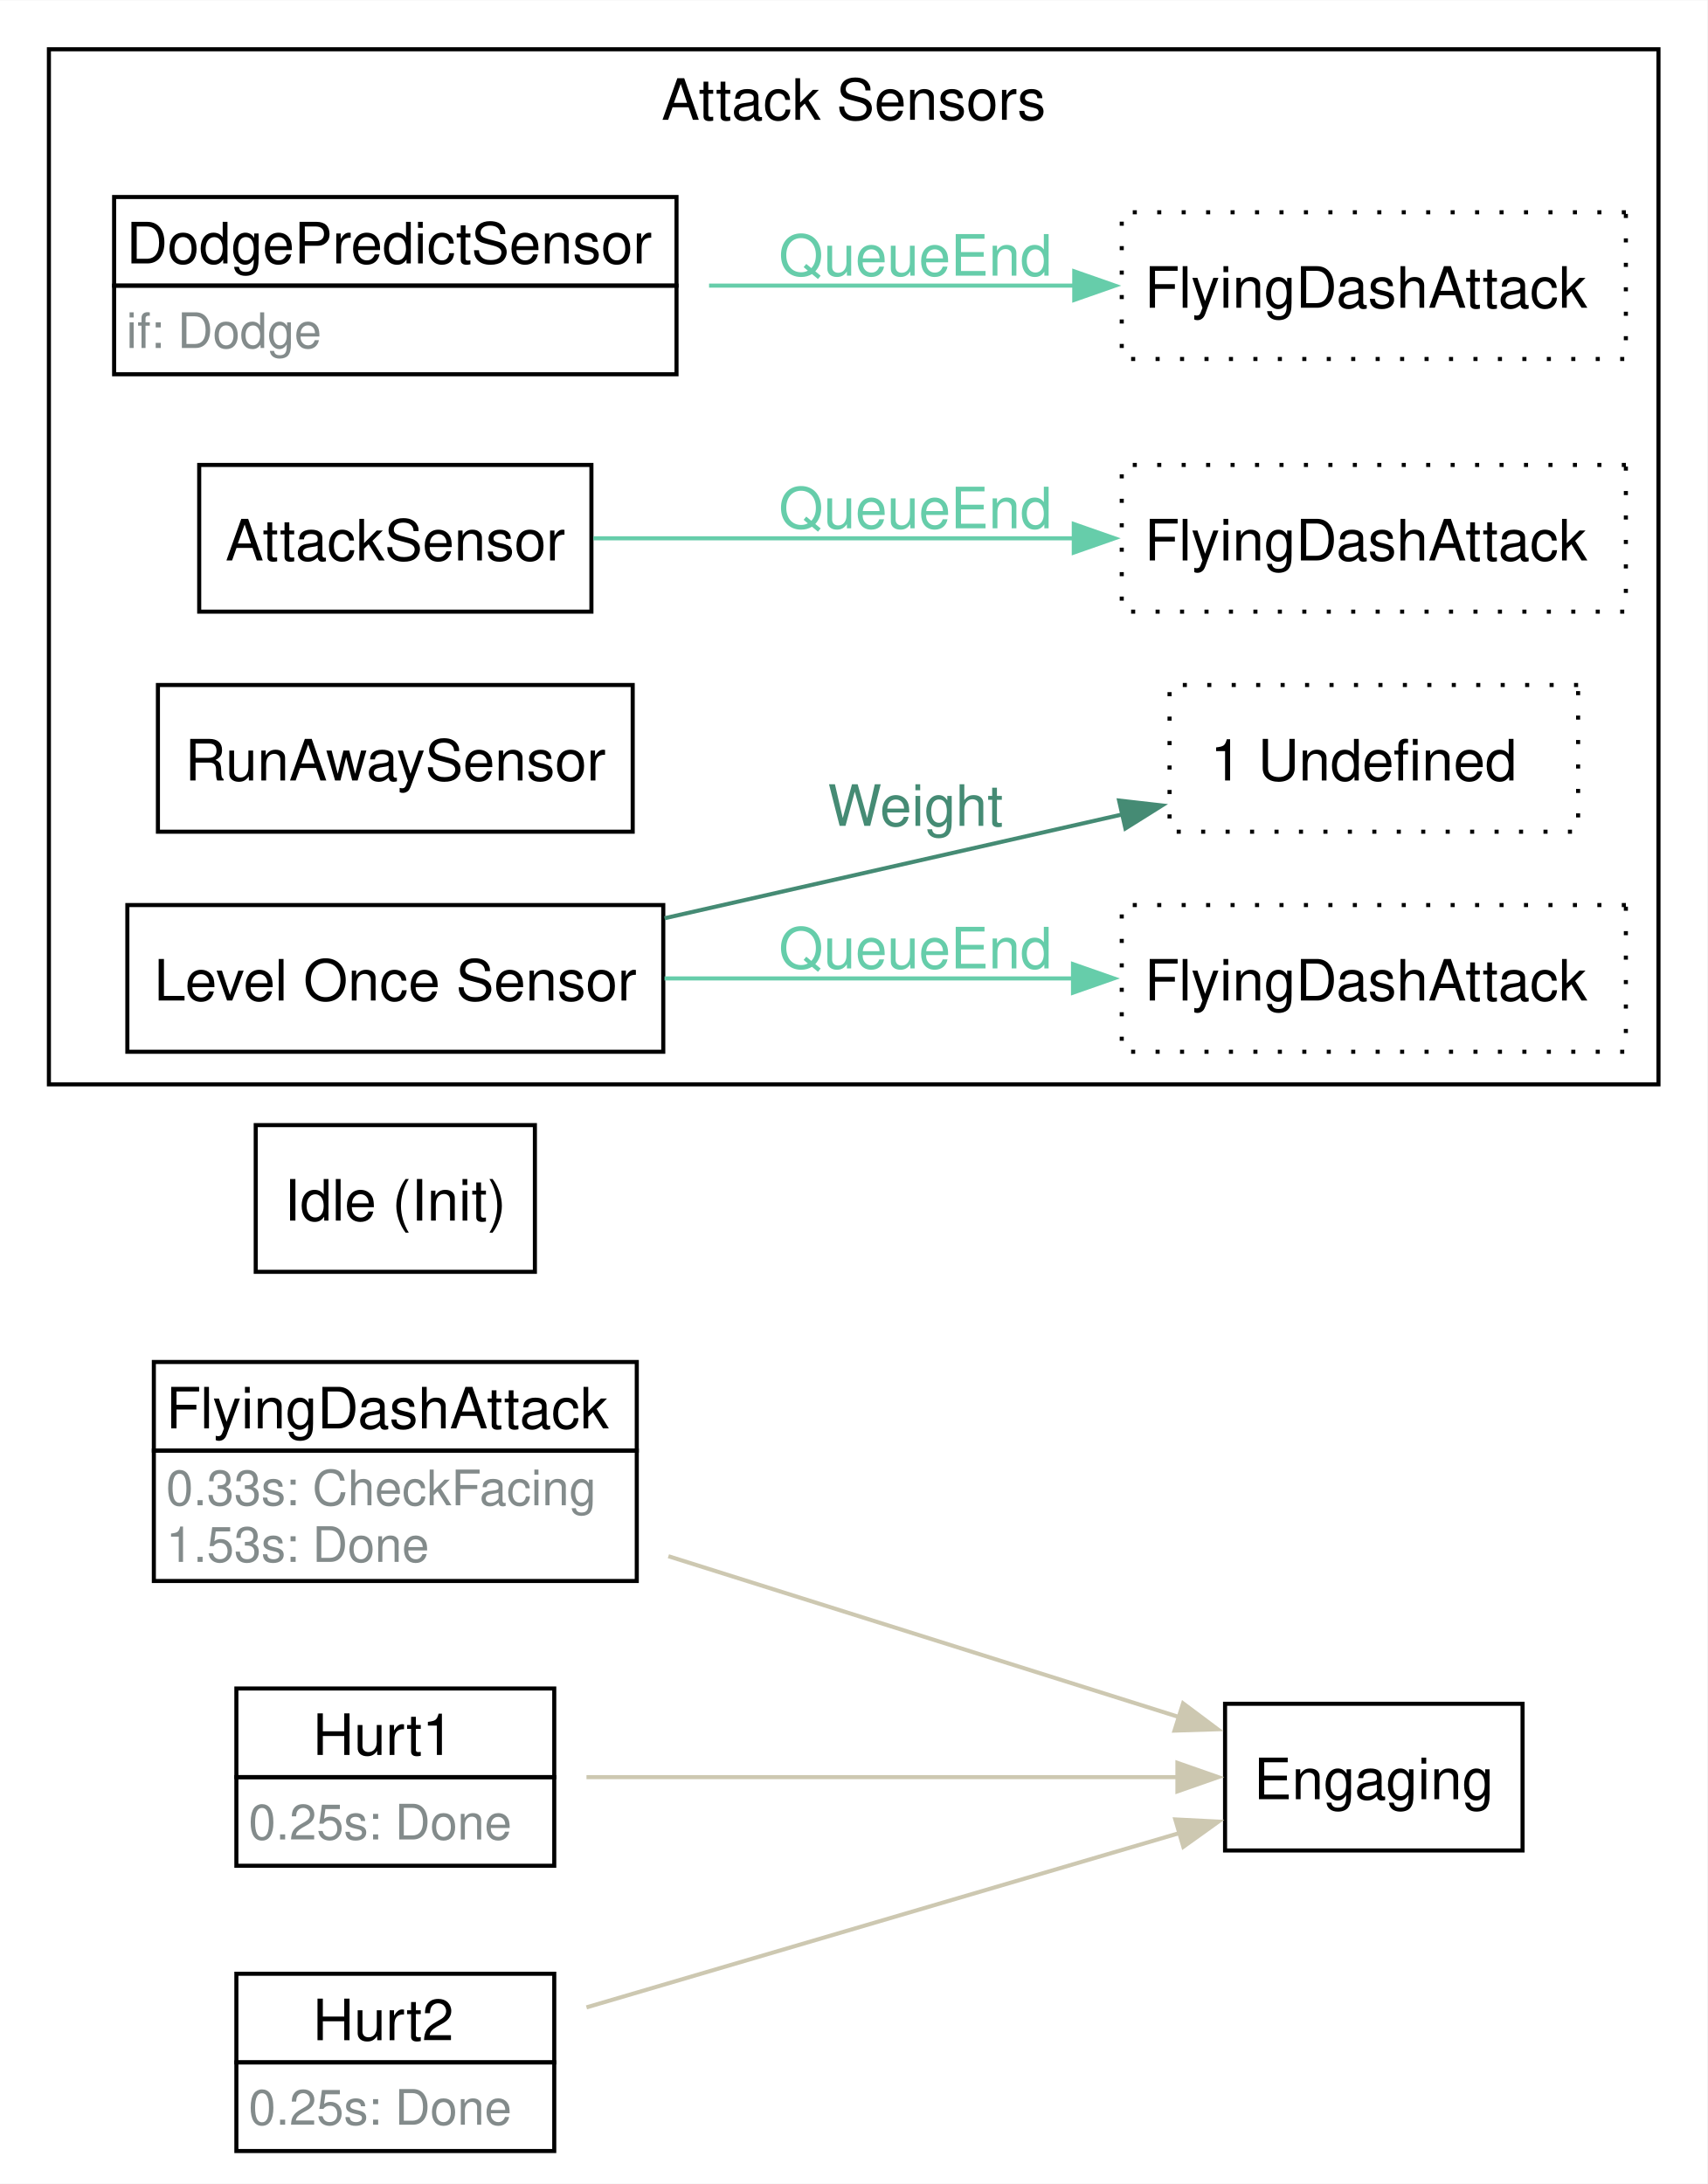
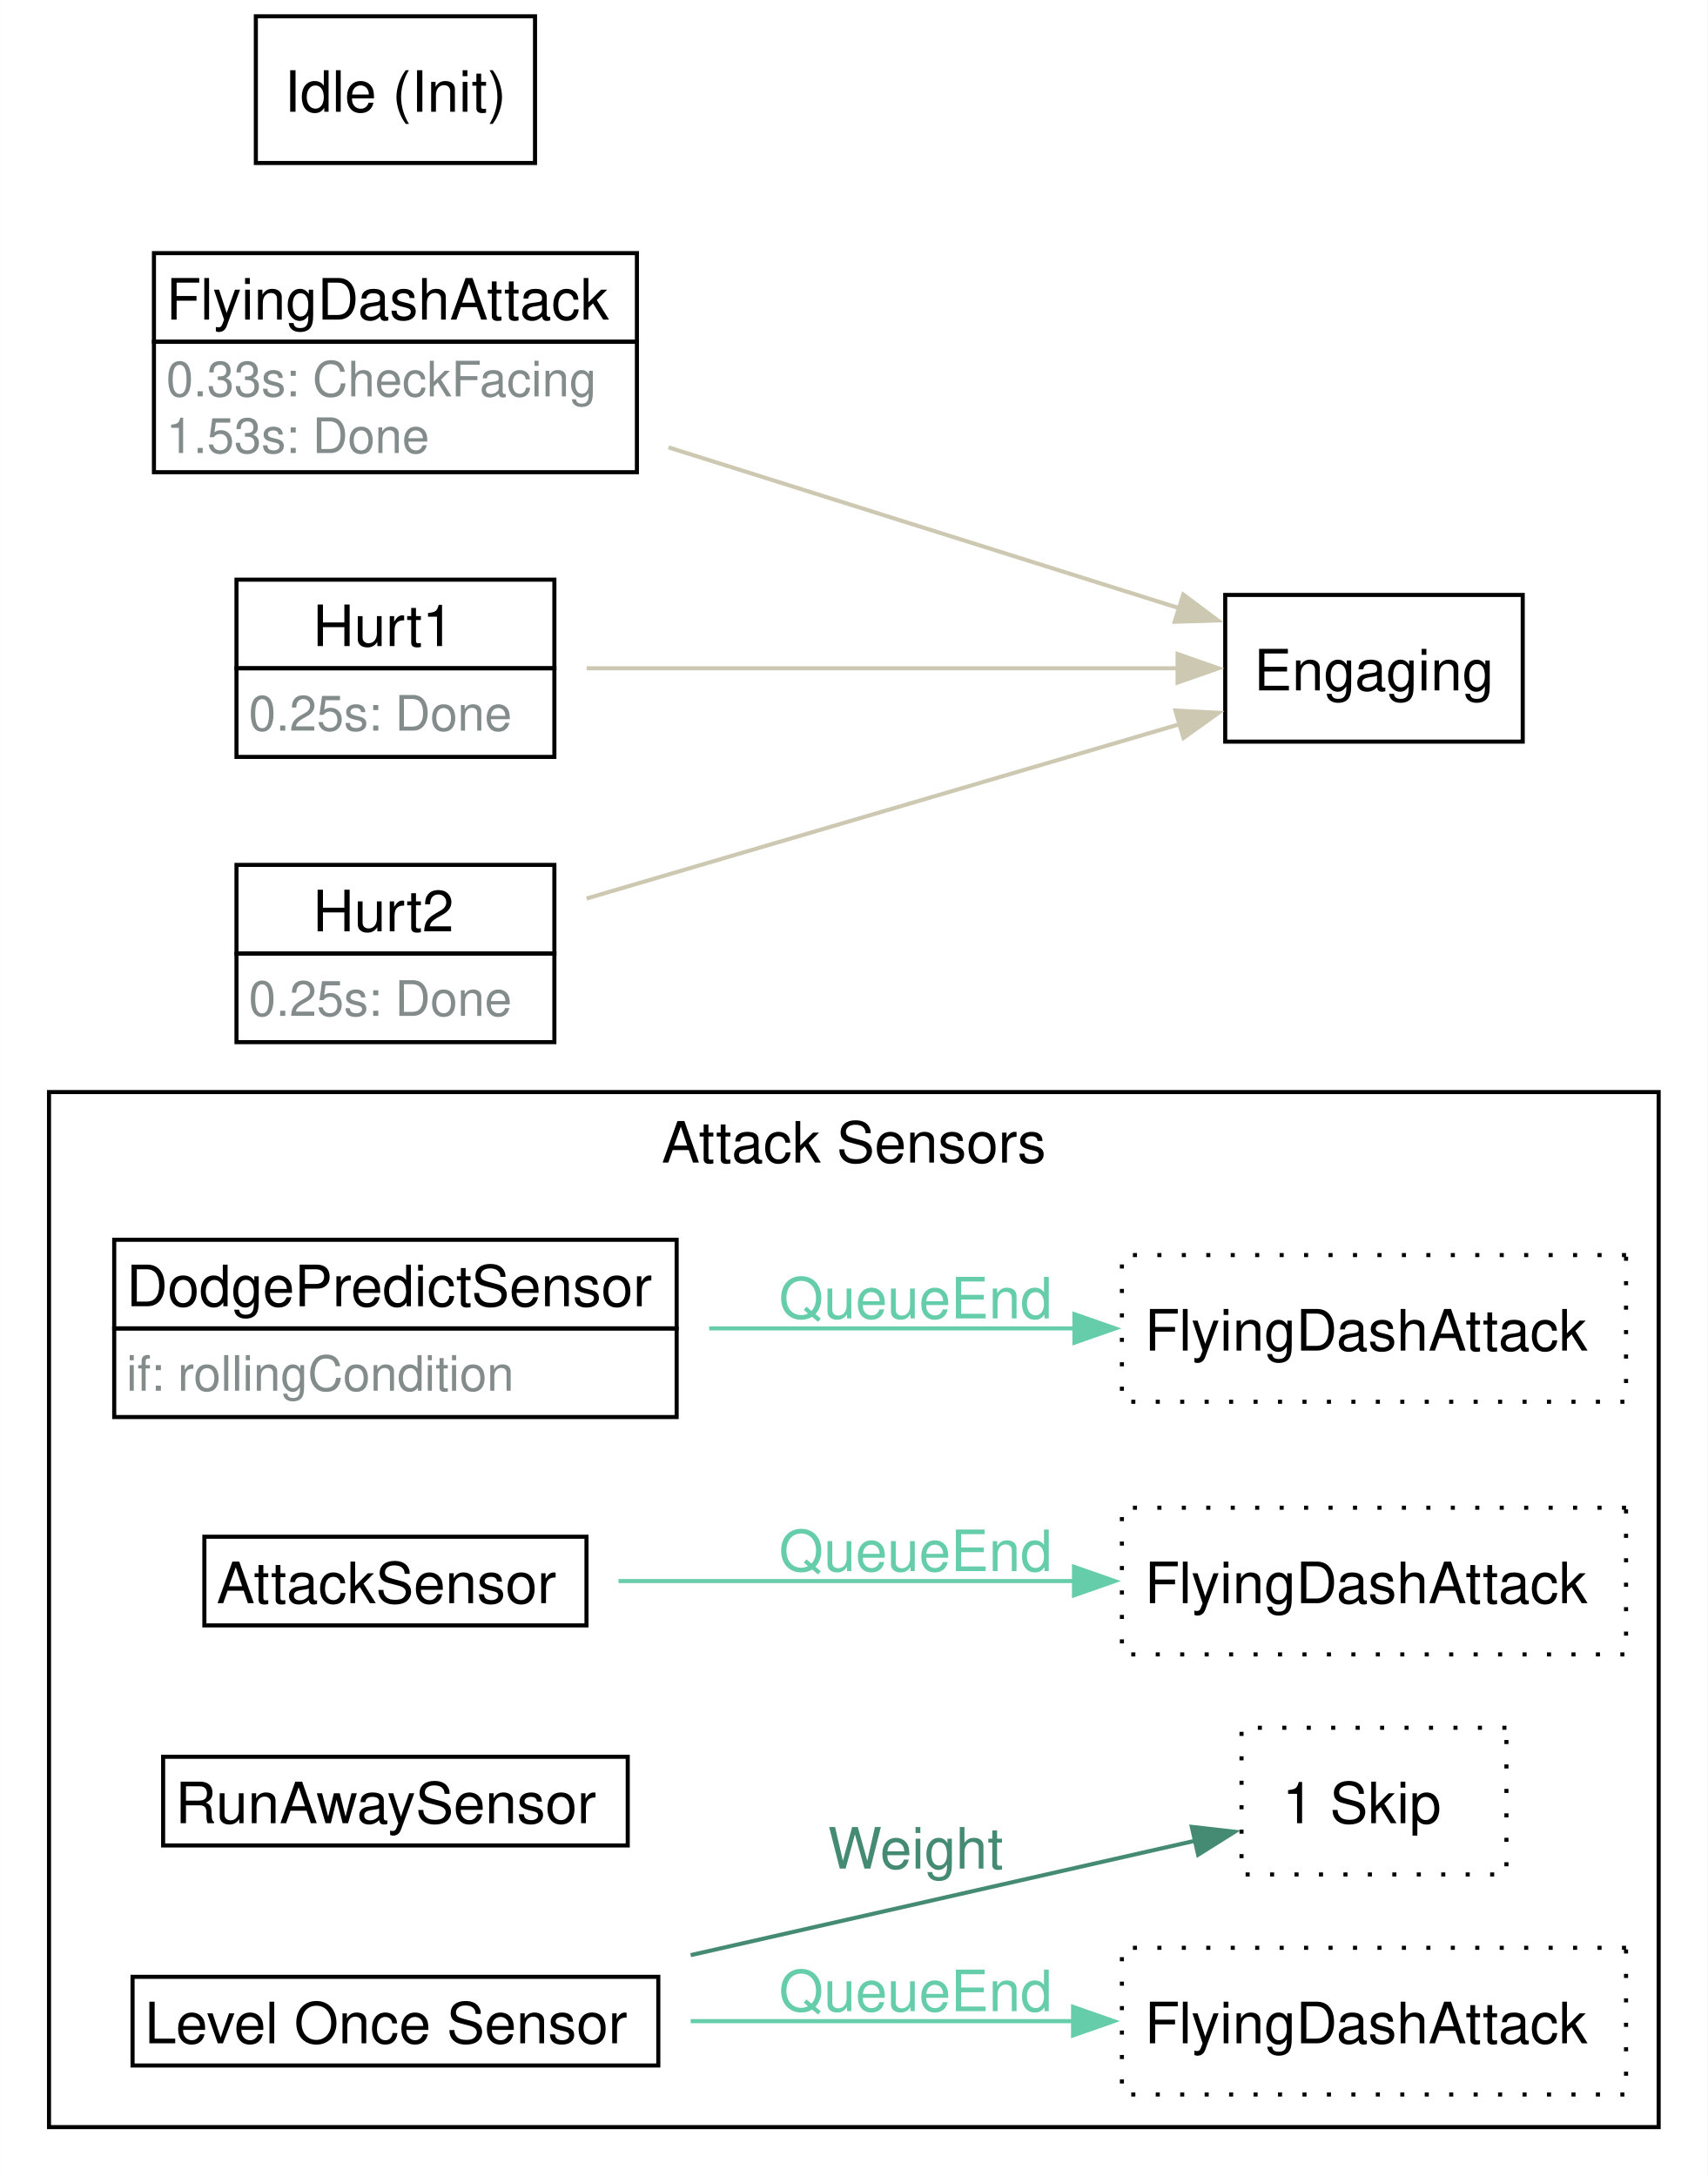
- <svg xmlns="http://www.w3.org/2000/svg" width="419pt" height="536pt" viewBox="0.00 0.00 418.95 535.75">
-   <g id="graph0" class="graph" transform="scale(1 1) rotate(0) translate(4 531.75)">
-     <polygon fill="white" stroke="none" points="-4,4 -4,-531.75 414.95,-531.75 414.95,4 -4,4" />
+ <svg xmlns="http://www.w3.org/2000/svg" width="419pt" height="534pt" viewBox="0.00 0.00 418.95 534.00">
+   <g id="graph0" class="graph" transform="scale(1 1) rotate(0) translate(4 530)">
+     <polygon fill="white" stroke="none" points="-4,4 -4,-530 414.95,-530 414.95,4 -4,4" />
    <g id="clust1" class="cluster">
-       <polygon fill="none" stroke="black" points="8,-265.75 8,-519.75 402.95,-519.75 402.95,-265.75 8,-265.75" />
-       <text text-anchor="middle" x="205.48" y="-502.45" font-family="Helvetica,sans-Serif" font-size="14.00">Attack Sensors</text>
+       <polygon fill="none" stroke="black" points="8,-8 8,-262 402.95,-262 402.95,-8 8,-8" />
+       <text text-anchor="middle" x="205.48" y="-244.7" font-family="Helvetica,sans-Serif" font-size="14.00">Attack Sensors</text>
    </g>
    <g id="node1" class="node">
-       <polygon fill="none" stroke="black" points="33.75,-175.88 33.75,-197.62 152.25,-197.62 152.25,-175.88 33.75,-175.88" />
-       <text text-anchor="start" x="36.75" y="-181.32" font-family="Helvetica,sans-Serif" font-size="14.00">FlyingDashAttack  </text>
-       <polygon fill="none" stroke="black" points="33.75,-143.88 33.75,-175.88 152.25,-175.88 152.25,-143.88 33.75,-143.88" />
-       <text text-anchor="start" x="36.75" y="-162.47" font-family="Helvetica,sans-Serif" font-size="12.00" fill="#838b8b">0.33s: CheckFacing</text>
-       <text text-anchor="start" x="36.75" y="-148.57" font-family="Helvetica,sans-Serif" font-size="12.00" fill="#838b8b">1.53s: Done</text>
-       <text text-anchor="start" x="101.25" y="-148.57" font-family="Helvetica,sans-Serif" font-size="14.00">  </text>
+       <polygon fill="none" stroke="black" points="28.5,-23.12 28.5,-44.88 157.5,-44.88 157.5,-23.12 28.5,-23.12" />
+       <text text-anchor="start" x="31.5" y="-28.57" font-family="Helvetica,sans-Serif" font-size="14.00">Level Once Sensor  </text>
    </g>
    <g id="node2" class="node">
-       <polygon fill="none" stroke="black" points="369.6,-113.75 296.6,-113.75 296.6,-77.75 369.6,-77.75 369.6,-113.75" />
-       <text text-anchor="middle" x="333.1" y="-90.33" font-family="Helvetica,sans-Serif" font-size="14.00">Engaging</text>
+       <polygon fill="none" stroke="black" stroke-dasharray="1,5" points="394.95,-52 271.25,-52 271.25,-16 394.95,-16 394.95,-52" />
+       <text text-anchor="start" x="276.85" y="-28.57" font-family="Helvetica,sans-Serif" font-size="14.00">FlyingDashAttack  </text>
    </g>
    <g id="edge1" class="edge">
-       <path fill="none" stroke="#cdc8b1" d="M160.01,-149.96C199.92,-137.39 249.83,-121.66 285.61,-110.4" />
-       <polygon fill="#cdc8b1" stroke="#cdc8b1" points="286.3,-113.85 294.78,-107.5 284.2,-107.17 286.3,-113.85" />
+       <path fill="none" stroke="#66cdaa" d="M165.44,-34C195.2,-34 229.71,-34 259.58,-34" />
+       <polygon fill="#66cdaa" stroke="#66cdaa" points="259.27,-37.5 269.27,-34 259.27,-30.5 259.27,-37.5" />
+       <text text-anchor="middle" x="220.63" y="-36.45" font-family="Helvetica,sans-Serif" font-size="14.00" fill="#66cdaa">QueueEnd</text>
    </g>
    <g id="node3" class="node">
-       <polygon fill="none" stroke="black" points="54,-95.75 54,-117.5 132,-117.5 132,-95.75 54,-95.75" />
-       <text text-anchor="start" x="72.75" y="-101.2" font-family="Helvetica,sans-Serif" font-size="14.00">Hurt1  </text>
-       <polygon fill="none" stroke="black" points="54,-74 54,-95.75 132,-95.75 132,-74 54,-74" />
-       <text text-anchor="start" x="57" y="-80.45" font-family="Helvetica,sans-Serif" font-size="12.00" fill="#838b8b">0.25s: Done</text>
-       <text text-anchor="start" x="121.5" y="-80.45" font-family="Helvetica,sans-Serif" font-size="14.00">  </text>
+       <polygon fill="none" stroke="black" stroke-dasharray="1,5" points="365.6,-106 300.6,-106 300.6,-70 365.6,-70 365.6,-106" />
+       <text text-anchor="start" x="310.6" y="-82.58" font-family="Helvetica,sans-Serif" font-size="14.00">1 Skip  </text>
    </g>
    <g id="edge2" class="edge">
-       <path fill="none" stroke="#cdc8b1" d="M139.91,-95.75C181.66,-95.75 243,-95.75 285.09,-95.75" />
-       <polygon fill="#cdc8b1" stroke="#cdc8b1" points="284.91,-99.25 294.91,-95.75 284.91,-92.25 284.91,-99.25" />
+       <path fill="none" stroke="#458b74" d="M165.44,-50.2C205.8,-59.36 254.91,-70.49 289.33,-78.3" />
+       <polygon fill="#458b74" stroke="#458b74" points="288.4,-81.68 298.93,-80.48 289.95,-74.85 288.4,-81.68" />
+       <text text-anchor="middle" x="220.63" y="-71.44" font-family="Helvetica,sans-Serif" font-size="14.00" fill="#458b74">Weight</text>
    </g>
    <g id="node4" class="node">
-       <polygon fill="none" stroke="black" points="54,-25.75 54,-47.5 132,-47.5 132,-25.75 54,-25.75" />
-       <text text-anchor="start" x="72.75" y="-31.2" font-family="Helvetica,sans-Serif" font-size="14.00">Hurt2  </text>
-       <polygon fill="none" stroke="black" points="54,-4 54,-25.75 132,-25.75 132,-4 54,-4" />
-       <text text-anchor="start" x="57" y="-10.45" font-family="Helvetica,sans-Serif" font-size="12.00" fill="#838b8b">0.25s: Done</text>
-       <text text-anchor="start" x="121.5" y="-10.45" font-family="Helvetica,sans-Serif" font-size="14.00">  </text>
+       <polygon fill="none" stroke="black" points="36,-77.12 36,-98.88 150,-98.88 150,-77.12 36,-77.12" />
+       <text text-anchor="start" x="39" y="-82.58" font-family="Helvetica,sans-Serif" font-size="14.00">RunAwaySensor  </text>
+     </g>
+     <g id="node5" class="node">
+       <polygon fill="none" stroke="black" points="46.12,-131.12 46.12,-152.88 139.88,-152.88 139.88,-131.12 46.12,-131.12" />
+       <text text-anchor="start" x="49.12" y="-136.57" font-family="Helvetica,sans-Serif" font-size="14.00">AttackSensor  </text>
+     </g>
+     <g id="node6" class="node">
+       <polygon fill="none" stroke="black" stroke-dasharray="1,5" points="394.95,-160 271.25,-160 271.25,-124 394.95,-124 394.95,-160" />
+       <text text-anchor="start" x="276.85" y="-136.57" font-family="Helvetica,sans-Serif" font-size="14.00">FlyingDashAttack  </text>
    </g>
    <g id="edge3" class="edge">
-       <path fill="none" stroke="#cdc8b1" d="M139.91,-39.25C181.84,-51.57 243.53,-69.71 285.63,-82.09" />
-       <polygon fill="#cdc8b1" stroke="#cdc8b1" points="284.39,-85.37 294.97,-84.83 286.36,-78.66 284.39,-85.37" />
-     </g>
-     <g id="node5" class="node">
-       <polygon fill="none" stroke="black" points="127.25,-255.75 58.75,-255.75 58.75,-219.75 127.25,-219.75 127.25,-255.75" />
-       <text text-anchor="middle" x="93" y="-232.32" font-family="Helvetica,sans-Serif" font-size="14.00">Idle (Init)</text>
-     </g>
-     <g id="node6" class="node">
-       <polygon fill="none" stroke="black" points="158.75,-309.75 27.25,-309.75 27.25,-273.75 158.75,-273.75 158.75,-309.75" />
-       <text text-anchor="middle" x="93" y="-286.32" font-family="Helvetica,sans-Serif" font-size="14.00">Level Once Sensor</text>
+       <path fill="none" stroke="#66cdaa" d="M147.73,-142C180.78,-142 223.55,-142 259.57,-142" />
+       <polygon fill="#66cdaa" stroke="#66cdaa" points="259.5,-145.5 269.5,-142 259.5,-138.5 259.5,-145.5" />
+       <text text-anchor="middle" x="220.63" y="-144.45" font-family="Helvetica,sans-Serif" font-size="14.00" fill="#66cdaa">QueueEnd</text>
    </g>
    <g id="node7" class="node">
-       <polygon fill="none" stroke="black" stroke-dasharray="1,5" points="394.95,-309.75 271.25,-309.75 271.25,-273.75 394.95,-273.75 394.95,-309.75" />
-       <text text-anchor="start" x="276.85" y="-286.32" font-family="Helvetica,sans-Serif" font-size="14.00">FlyingDashAttack  </text>
+       <polygon fill="none" stroke="black" points="24,-204 24,-225.75 162,-225.75 162,-204 24,-204" />
+       <text text-anchor="start" x="27" y="-209.45" font-family="Helvetica,sans-Serif" font-size="14.00">DodgePredictSensor  </text>
+       <polygon fill="none" stroke="black" points="24,-182.25 24,-204 162,-204 162,-182.25 24,-182.25" />
+       <text text-anchor="start" x="27" y="-188.7" font-family="Helvetica,sans-Serif" font-size="12.00" fill="#838b8b">if: rollingCondition</text>
+       <text text-anchor="start" x="123.75" y="-188.7" font-family="Helvetica,sans-Serif" font-size="14.00">  </text>
+     </g>
+     <g id="node8" class="node">
+       <polygon fill="none" stroke="black" stroke-dasharray="1,5" points="394.95,-222 271.25,-222 271.25,-186 394.95,-186 394.95,-222" />
+       <text text-anchor="start" x="276.85" y="-198.57" font-family="Helvetica,sans-Serif" font-size="14.00">FlyingDashAttack  </text>
    </g>
    <g id="edge4" class="edge">
-       <path fill="none" stroke="#66cdaa" d="M159.06,-291.75C190.22,-291.75 227.65,-291.75 259.71,-291.75" />
-       <polygon fill="#66cdaa" stroke="#66cdaa" points="259.29,-295.25 269.29,-291.75 259.29,-288.25 259.29,-295.25" />
-       <text text-anchor="middle" x="220.63" y="-294.2" font-family="Helvetica,sans-Serif" font-size="14.00" fill="#66cdaa">QueueEnd</text>
+       <path fill="none" stroke="#66cdaa" d="M169.99,-204C198.7,-204 231.27,-204 259.64,-204" />
+       <polygon fill="#66cdaa" stroke="#66cdaa" points="259.6,-207.5 269.6,-204 259.6,-200.5 259.6,-207.5" />
+       <text text-anchor="middle" x="220.63" y="-206.45" font-family="Helvetica,sans-Serif" font-size="14.00" fill="#66cdaa">QueueEnd</text>
    </g>
-     <g id="node8" class="node">
-       <polygon fill="none" stroke="black" stroke-dasharray="1,5" points="383.23,-363.75 282.98,-363.75 282.98,-327.75 383.23,-327.75 383.23,-363.75" />
-       <text text-anchor="start" x="292.98" y="-340.32" font-family="Helvetica,sans-Serif" font-size="14.00">1 Undefined  </text>
+     <g id="node9" class="node">
+       <polygon fill="none" stroke="black" points="33.75,-446.12 33.75,-467.88 152.25,-467.88 152.25,-446.12 33.75,-446.12" />
+       <text text-anchor="start" x="36.75" y="-451.57" font-family="Helvetica,sans-Serif" font-size="14.00">FlyingDashAttack  </text>
+       <polygon fill="none" stroke="black" points="33.75,-414.12 33.75,-446.12 152.25,-446.12 152.25,-414.12 33.75,-414.12" />
+       <text text-anchor="start" x="36.75" y="-432.73" font-family="Helvetica,sans-Serif" font-size="12.00" fill="#838b8b">0.33s: CheckFacing</text>
+       <text text-anchor="start" x="36.75" y="-418.83" font-family="Helvetica,sans-Serif" font-size="12.00" fill="#838b8b">1.53s: Done</text>
+       <text text-anchor="start" x="101.25" y="-418.83" font-family="Helvetica,sans-Serif" font-size="14.00">  </text>
+     </g>
+     <g id="node10" class="node">
+       <polygon fill="none" stroke="black" points="369.6,-384 296.6,-384 296.6,-348 369.6,-348 369.6,-384" />
+       <text text-anchor="middle" x="333.1" y="-360.57" font-family="Helvetica,sans-Serif" font-size="14.00">Engaging</text>
    </g>
    <g id="edge5" class="edge">
-       <path fill="none" stroke="#458b74" d="M159.06,-306.51C194.22,-314.48 237.35,-324.26 271.76,-332.07" />
-       <polygon fill="#458b74" stroke="#458b74" points="270.6,-335.39 281.13,-334.19 272.15,-328.56 270.6,-335.39" />
-       <text text-anchor="middle" x="220.63" y="-329.19" font-family="Helvetica,sans-Serif" font-size="14.00" fill="#458b74">Weight</text>
-     </g>
-     <g id="node9" class="node">
-       <polygon fill="none" stroke="black" points="151.25,-363.75 34.75,-363.75 34.75,-327.75 151.25,-327.75 151.25,-363.75" />
-       <text text-anchor="middle" x="93" y="-340.32" font-family="Helvetica,sans-Serif" font-size="14.00">RunAwaySensor</text>
-     </g>
-     <g id="node10" class="node">
-       <polygon fill="none" stroke="black" points="141.12,-417.75 44.88,-417.75 44.88,-381.75 141.12,-381.75 141.12,-417.75" />
-       <text text-anchor="middle" x="93" y="-394.32" font-family="Helvetica,sans-Serif" font-size="14.00">AttackSensor</text>
+       <path fill="none" stroke="#cdc8b1" d="M160.01,-420.21C199.92,-407.64 249.83,-391.91 285.61,-380.65" />
+       <polygon fill="#cdc8b1" stroke="#cdc8b1" points="286.3,-384.1 294.78,-377.75 284.2,-377.42 286.3,-384.1" />
    </g>
    <g id="node11" class="node">
-       <polygon fill="none" stroke="black" stroke-dasharray="1,5" points="394.95,-417.75 271.25,-417.75 271.25,-381.75 394.95,-381.75 394.95,-417.75" />
-       <text text-anchor="start" x="276.85" y="-394.32" font-family="Helvetica,sans-Serif" font-size="14.00">FlyingDashAttack  </text>
+       <polygon fill="none" stroke="black" points="54,-366 54,-387.75 132,-387.75 132,-366 54,-366" />
+       <text text-anchor="start" x="72.75" y="-371.45" font-family="Helvetica,sans-Serif" font-size="14.00">Hurt1  </text>
+       <polygon fill="none" stroke="black" points="54,-344.25 54,-366 132,-366 132,-344.25 54,-344.25" />
+       <text text-anchor="start" x="57" y="-350.7" font-family="Helvetica,sans-Serif" font-size="12.00" fill="#838b8b">0.25s: Done</text>
+       <text text-anchor="start" x="121.5" y="-350.7" font-family="Helvetica,sans-Serif" font-size="14.00">  </text>
    </g>
    <g id="edge6" class="edge">
-       <path fill="none" stroke="#66cdaa" d="M141.61,-399.75C175.45,-399.75 221.52,-399.75 259.88,-399.75" />
-       <polygon fill="#66cdaa" stroke="#66cdaa" points="259.48,-403.25 269.48,-399.75 259.48,-396.25 259.48,-403.25" />
-       <text text-anchor="middle" x="220.63" y="-402.2" font-family="Helvetica,sans-Serif" font-size="14.00" fill="#66cdaa">QueueEnd</text>
+       <path fill="none" stroke="#cdc8b1" d="M139.91,-366C181.66,-366 243,-366 285.09,-366" />
+       <polygon fill="#cdc8b1" stroke="#cdc8b1" points="284.91,-369.5 294.91,-366 284.91,-362.5 284.91,-369.5" />
    </g>
    <g id="node12" class="node">
-       <polygon fill="none" stroke="black" points="24,-461.75 24,-483.5 162,-483.5 162,-461.75 24,-461.75" />
-       <text text-anchor="start" x="27" y="-467.2" font-family="Helvetica,sans-Serif" font-size="14.00">DodgePredictSensor  </text>
-       <polygon fill="none" stroke="black" points="24,-440 24,-461.75 162,-461.75 162,-440 24,-440" />
-       <text text-anchor="start" x="27" y="-446.45" font-family="Helvetica,sans-Serif" font-size="12.00" fill="#838b8b">if: Dodge</text>
-       <text text-anchor="start" x="75" y="-446.45" font-family="Helvetica,sans-Serif" font-size="14.00">  </text>
+       <polygon fill="none" stroke="black" points="54,-296 54,-317.75 132,-317.75 132,-296 54,-296" />
+       <text text-anchor="start" x="72.75" y="-301.45" font-family="Helvetica,sans-Serif" font-size="14.00">Hurt2  </text>
+       <polygon fill="none" stroke="black" points="54,-274.25 54,-296 132,-296 132,-274.25 54,-274.25" />
+       <text text-anchor="start" x="57" y="-280.7" font-family="Helvetica,sans-Serif" font-size="12.00" fill="#838b8b">0.25s: Done</text>
+       <text text-anchor="start" x="121.5" y="-280.7" font-family="Helvetica,sans-Serif" font-size="14.00">  </text>
+     </g>
+     <g id="edge7" class="edge">
+       <path fill="none" stroke="#cdc8b1" d="M139.91,-309.5C181.84,-321.82 243.53,-339.96 285.63,-352.34" />
+       <polygon fill="#cdc8b1" stroke="#cdc8b1" points="284.39,-355.62 294.97,-355.08 286.36,-348.91 284.39,-355.62" />
    </g>
    <g id="node13" class="node">
-       <polygon fill="none" stroke="black" stroke-dasharray="1,5" points="394.95,-479.75 271.25,-479.75 271.25,-443.75 394.95,-443.75 394.95,-479.75" />
-       <text text-anchor="start" x="276.85" y="-456.32" font-family="Helvetica,sans-Serif" font-size="14.00">FlyingDashAttack  </text>
-     </g>
-     <g id="edge7" class="edge">
-       <path fill="none" stroke="#66cdaa" d="M169.99,-461.75C198.7,-461.75 231.27,-461.75 259.64,-461.75" />
-       <polygon fill="#66cdaa" stroke="#66cdaa" points="259.6,-465.25 269.6,-461.75 259.6,-458.25 259.6,-465.25" />
-       <text text-anchor="middle" x="220.63" y="-464.2" font-family="Helvetica,sans-Serif" font-size="14.00" fill="#66cdaa">QueueEnd</text>
+       <polygon fill="none" stroke="black" points="127.25,-526 58.75,-526 58.75,-490 127.25,-490 127.25,-526" />
+       <text text-anchor="middle" x="93" y="-502.57" font-family="Helvetica,sans-Serif" font-size="14.00">Idle (Init)</text>
    </g>
  </g>
</svg>
